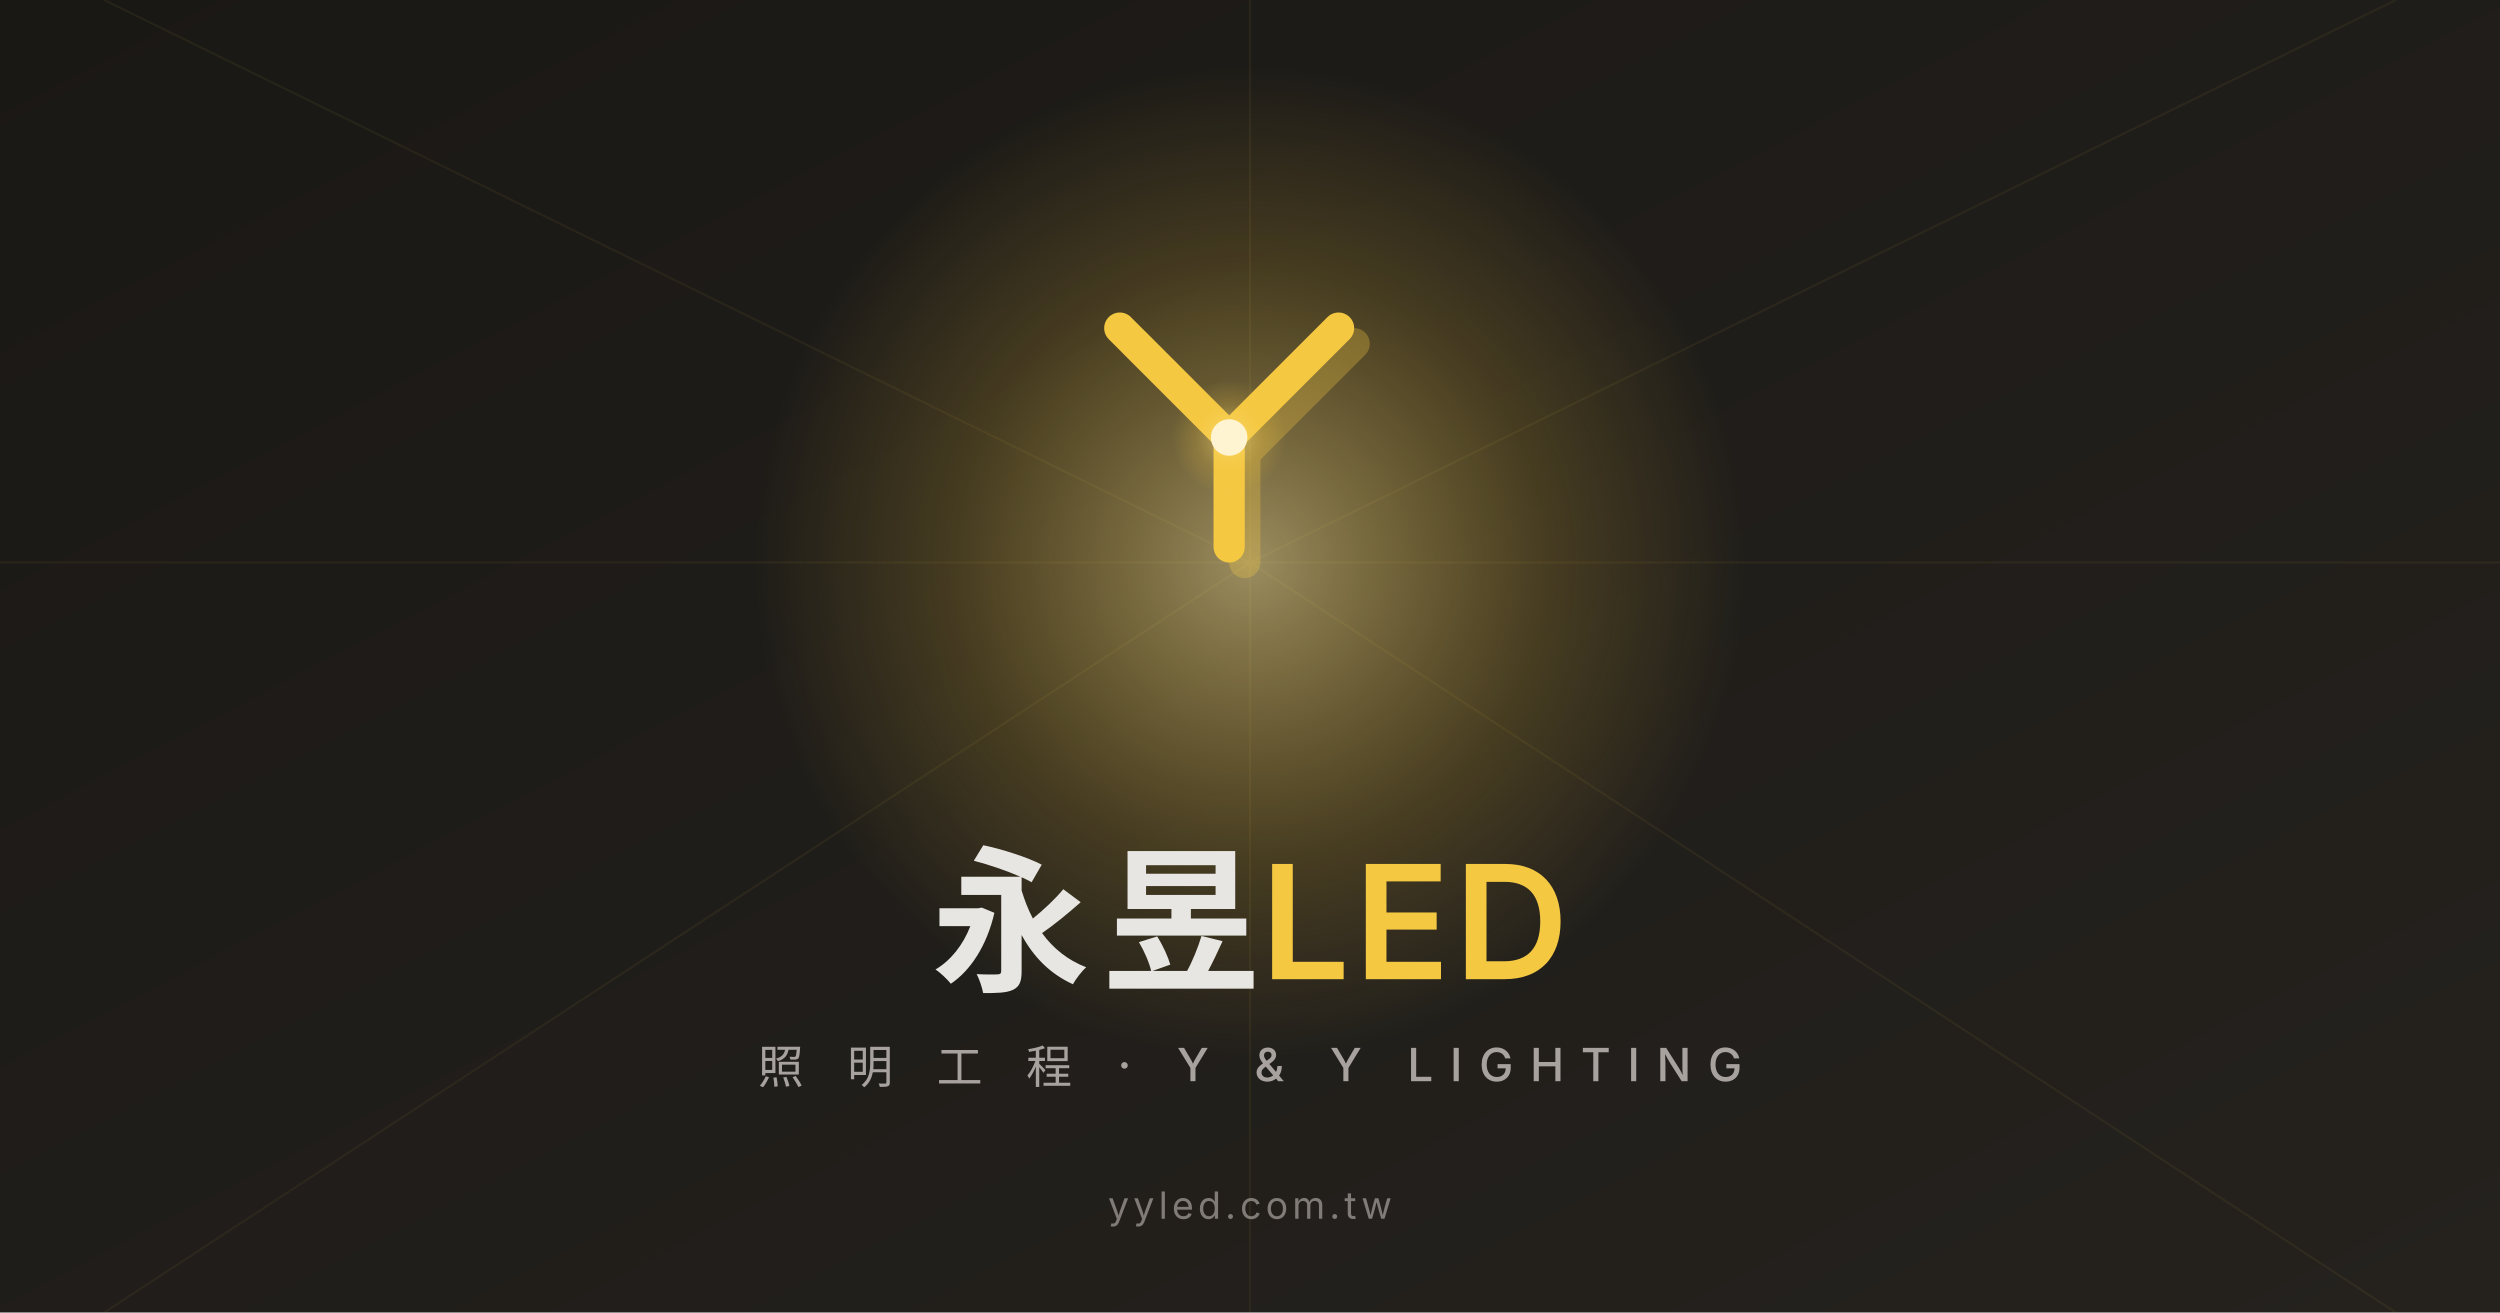
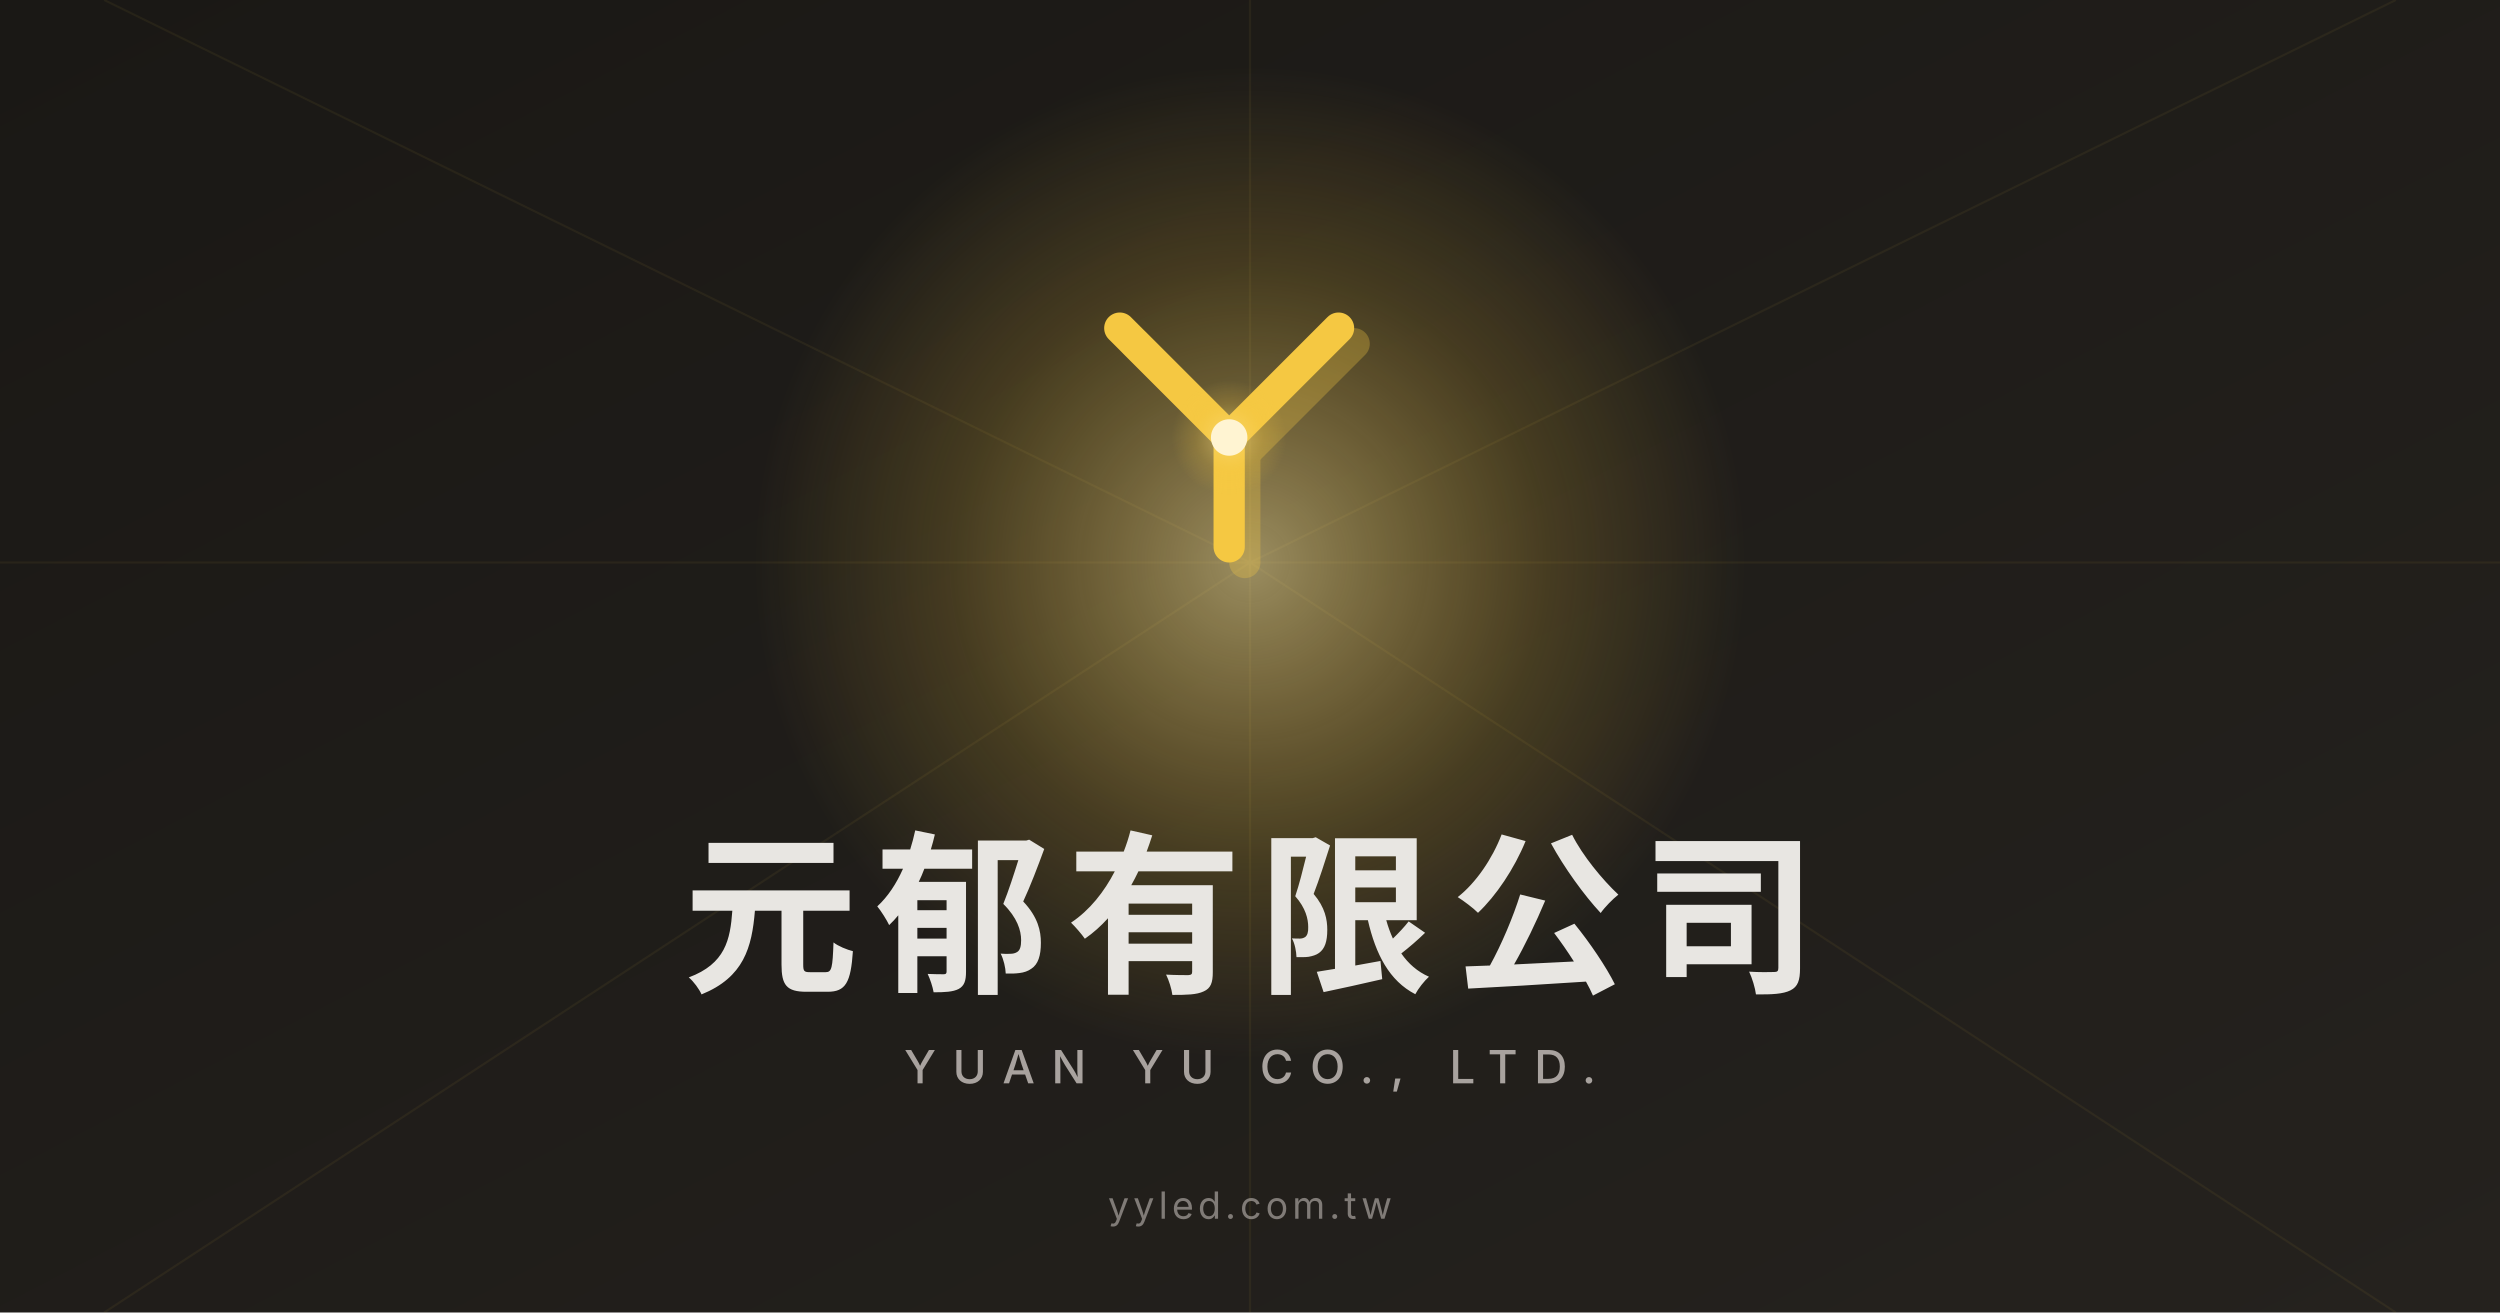
- <svg xmlns="http://www.w3.org/2000/svg" viewBox="0 0 1200 630" role="img" aria-label="永昱 LED 照明工程">
+ <svg xmlns="http://www.w3.org/2000/svg" viewBox="0 0 1200 630" role="img" aria-label="元郁有限公司">
  <defs>
    <radialGradient id="ogGlow" cx="50%" cy="50%" r="50%">
      <stop offset="0%" stop-color="#FFE89A" stop-opacity="0.55" />
      <stop offset="60%" stop-color="#F5C842" stop-opacity="0.18" />
      <stop offset="100%" stop-color="#F5C842" stop-opacity="0" />
    </radialGradient>
    <linearGradient id="ogBg" x1="0%" y1="0%" x2="100%" y2="100%">
      <stop offset="0%" stop-color="#1A1815" />
      <stop offset="100%" stop-color="#25221E" />
    </linearGradient>
  </defs>
  <rect width="1200" height="630" fill="url(#ogBg)" />
  <g opacity="0.06" stroke="#F5C842" stroke-width="1" fill="none">
    <line x1="600" y1="270" x2="50" y2="0" />
    <line x1="600" y1="270" x2="50" y2="630" />
    <line x1="600" y1="270" x2="1150" y2="0" />
    <line x1="600" y1="270" x2="1150" y2="630" />
    <line x1="600" y1="270" x2="600" y2="0" />
    <line x1="600" y1="270" x2="600" y2="630" />
    <line x1="600" y1="270" x2="0" y2="270" />
    <line x1="600" y1="270" x2="1200" y2="270" />
  </g>
  <circle cx="600" cy="270" r="240" fill="url(#ogGlow)" />
  <g transform="translate(510, 130) scale(2.5)">
    <g stroke="#F5C842" stroke-width="6" stroke-linecap="round" stroke-linejoin="round" fill="none" opacity="0.3" transform="translate(3, 3)">
      <path d="M 11 11 L 32 32 L 53 11" />
      <path d="M 32 32 L 32 53" />
    </g>
    <g stroke="#F5C842" stroke-width="6" stroke-linecap="round" stroke-linejoin="round" fill="none">
      <path d="M 11 11 L 32 32 L 53 11" />
      <path d="M 32 32 L 32 53" />
    </g>
    <circle cx="32" cy="32" r="11" fill="url(#ogGlow)" />
    <circle cx="32" cy="32" r="3.5" fill="#FFF4D2" />
  </g>
  <g text-anchor="middle" font-family="'Noto Sans TC','PingFang TC','Microsoft JhengHei',system-ui,sans-serif">
-     <text x="600" y="470" font-size="76" font-weight="700" fill="#E8E6E2" letter-spacing="6">
-       永昱<tspan fill="#F5C842" font-family="Inter,system-ui,sans-serif" font-weight="600" letter-spacing="2"> LED</tspan>
-     </text>
+     <text x="600" y="470" font-size="84" font-weight="700" fill="#E8E6E2" letter-spacing="8">元郁有限公司</text>
    <text x="600" y="520" font-size="22" font-weight="500" fill="#A8A29E" letter-spacing="8" font-family="Inter,system-ui,sans-serif">
-       照 明 工 程  ·  Y &amp; Y LIGHTING
+       YUAN YU CO., LTD.
    </text>
  </g>
  <text x="600" y="585" text-anchor="middle" font-family="Inter,system-ui,sans-serif" font-size="18" font-weight="400" fill="#A8A29E" letter-spacing="2" opacity="0.7">
    yyled.com.tw
  </text>
</svg>
